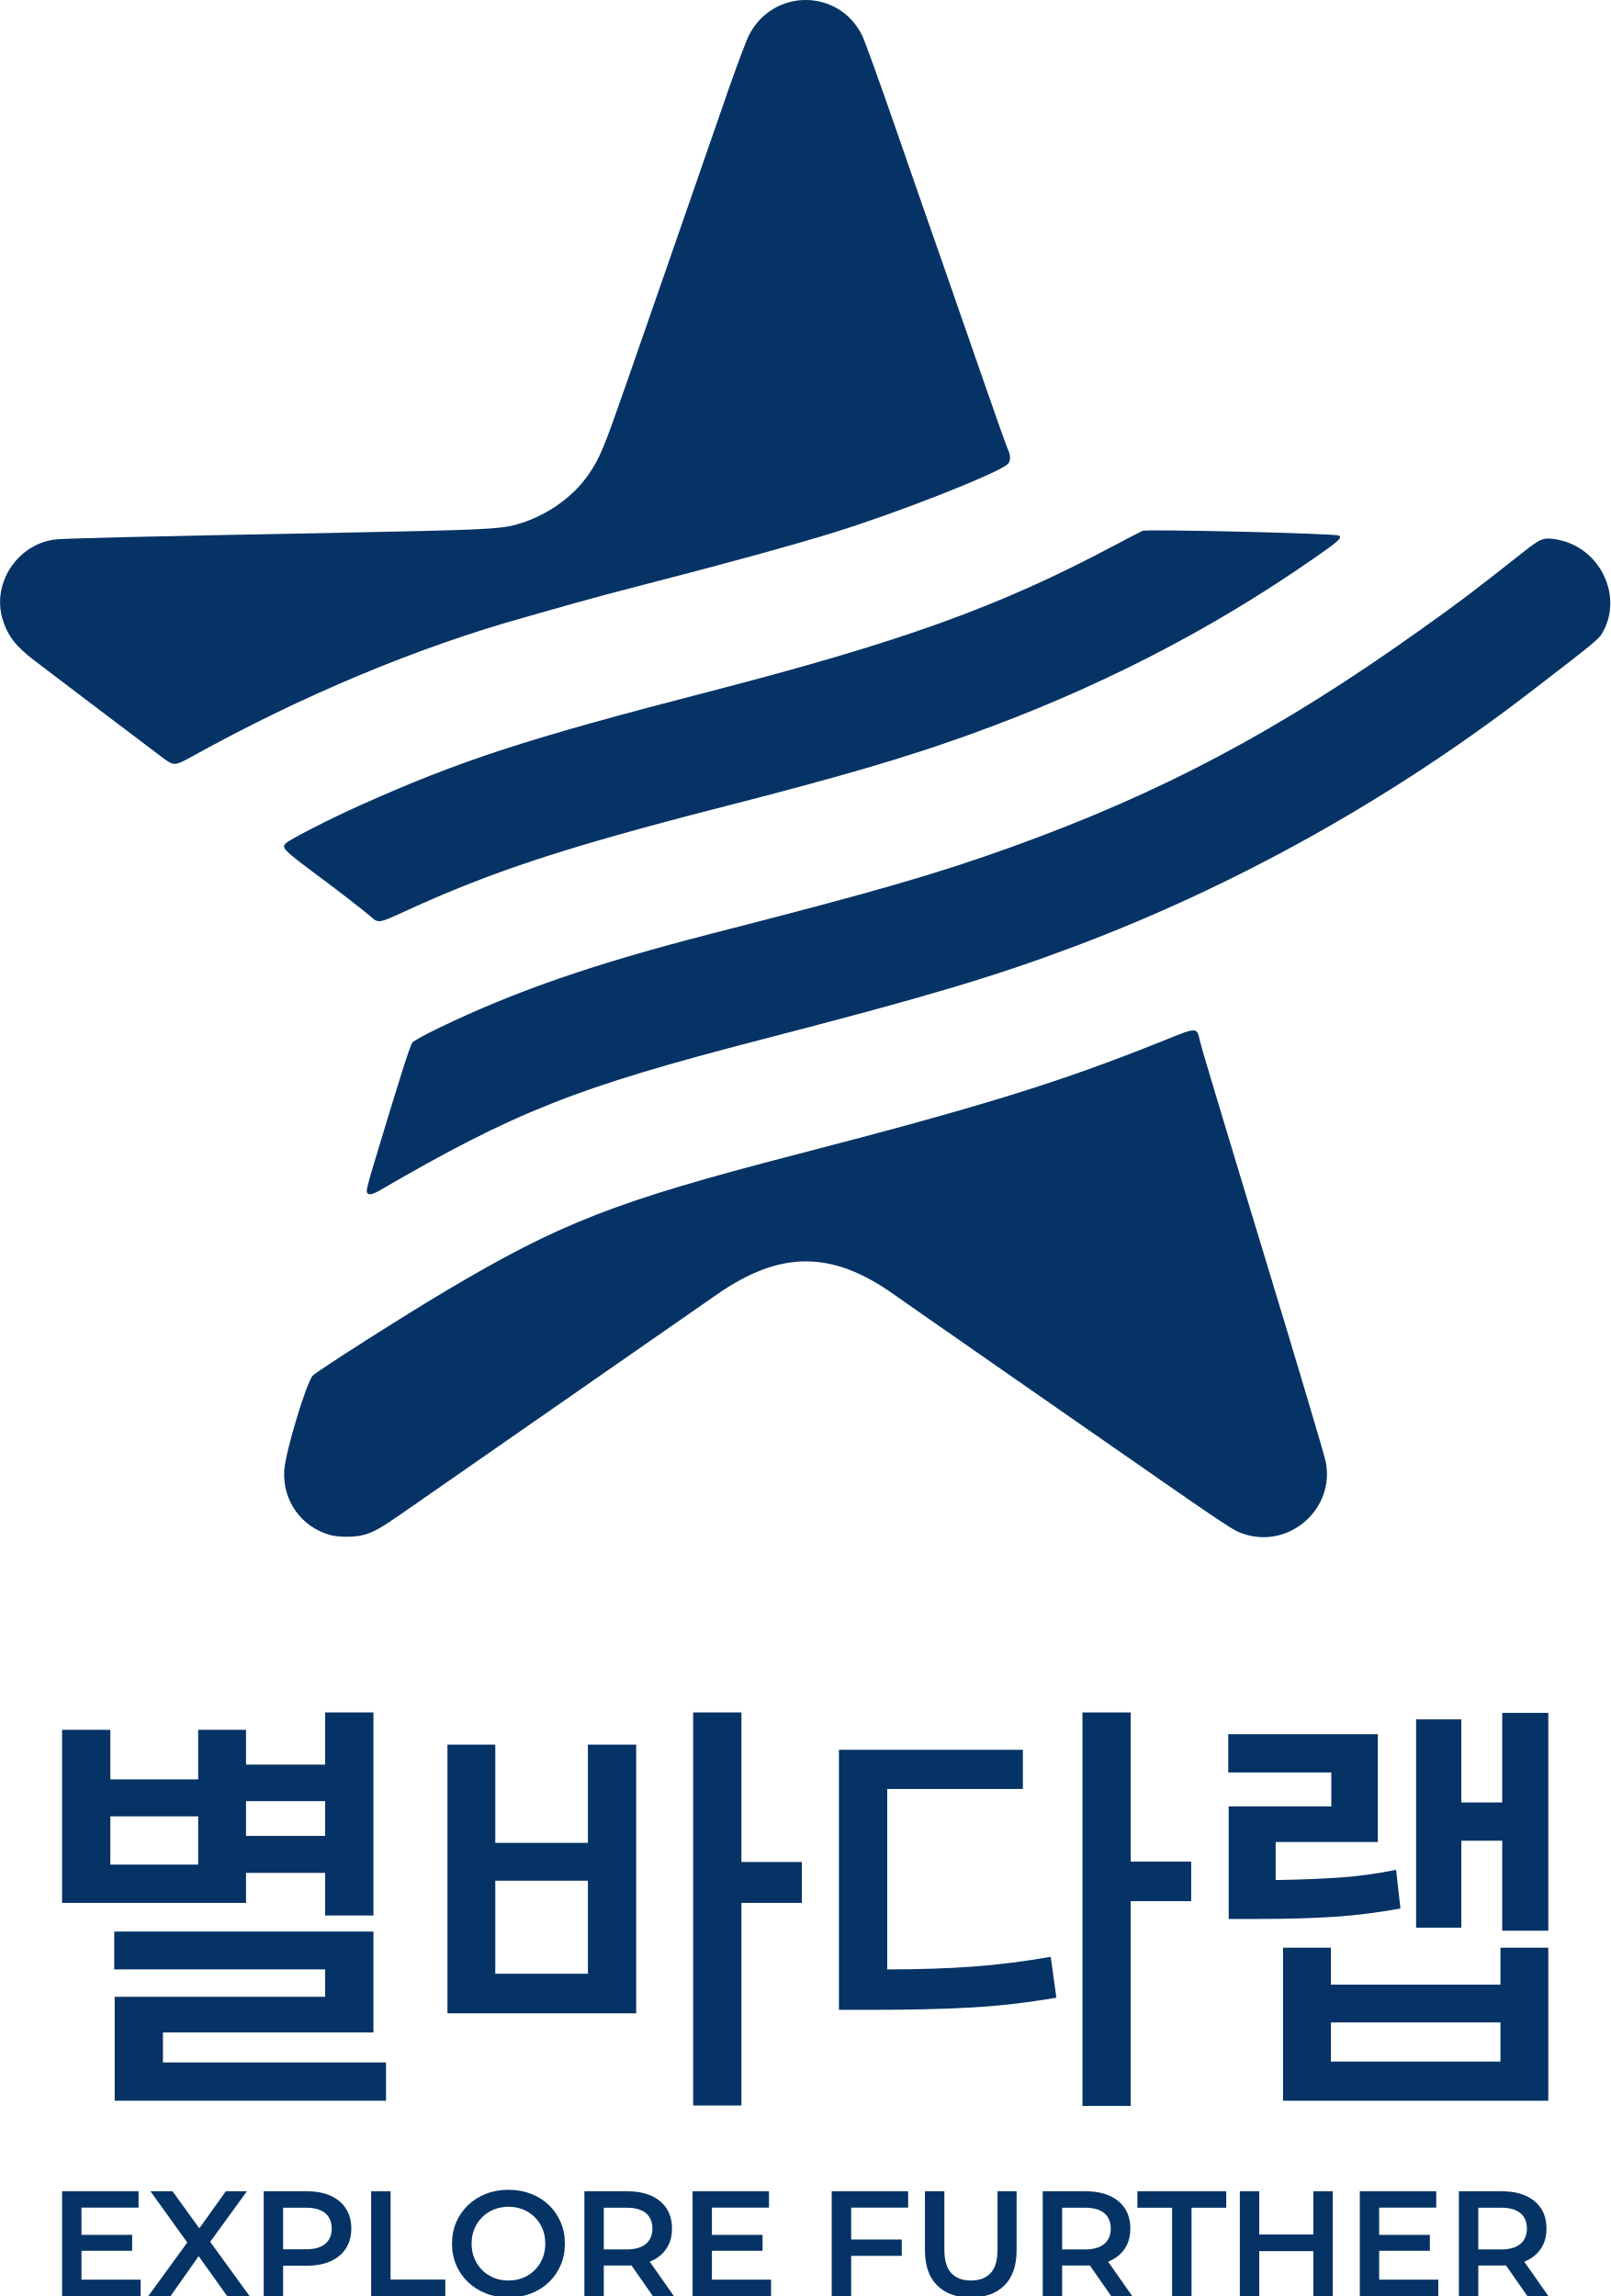
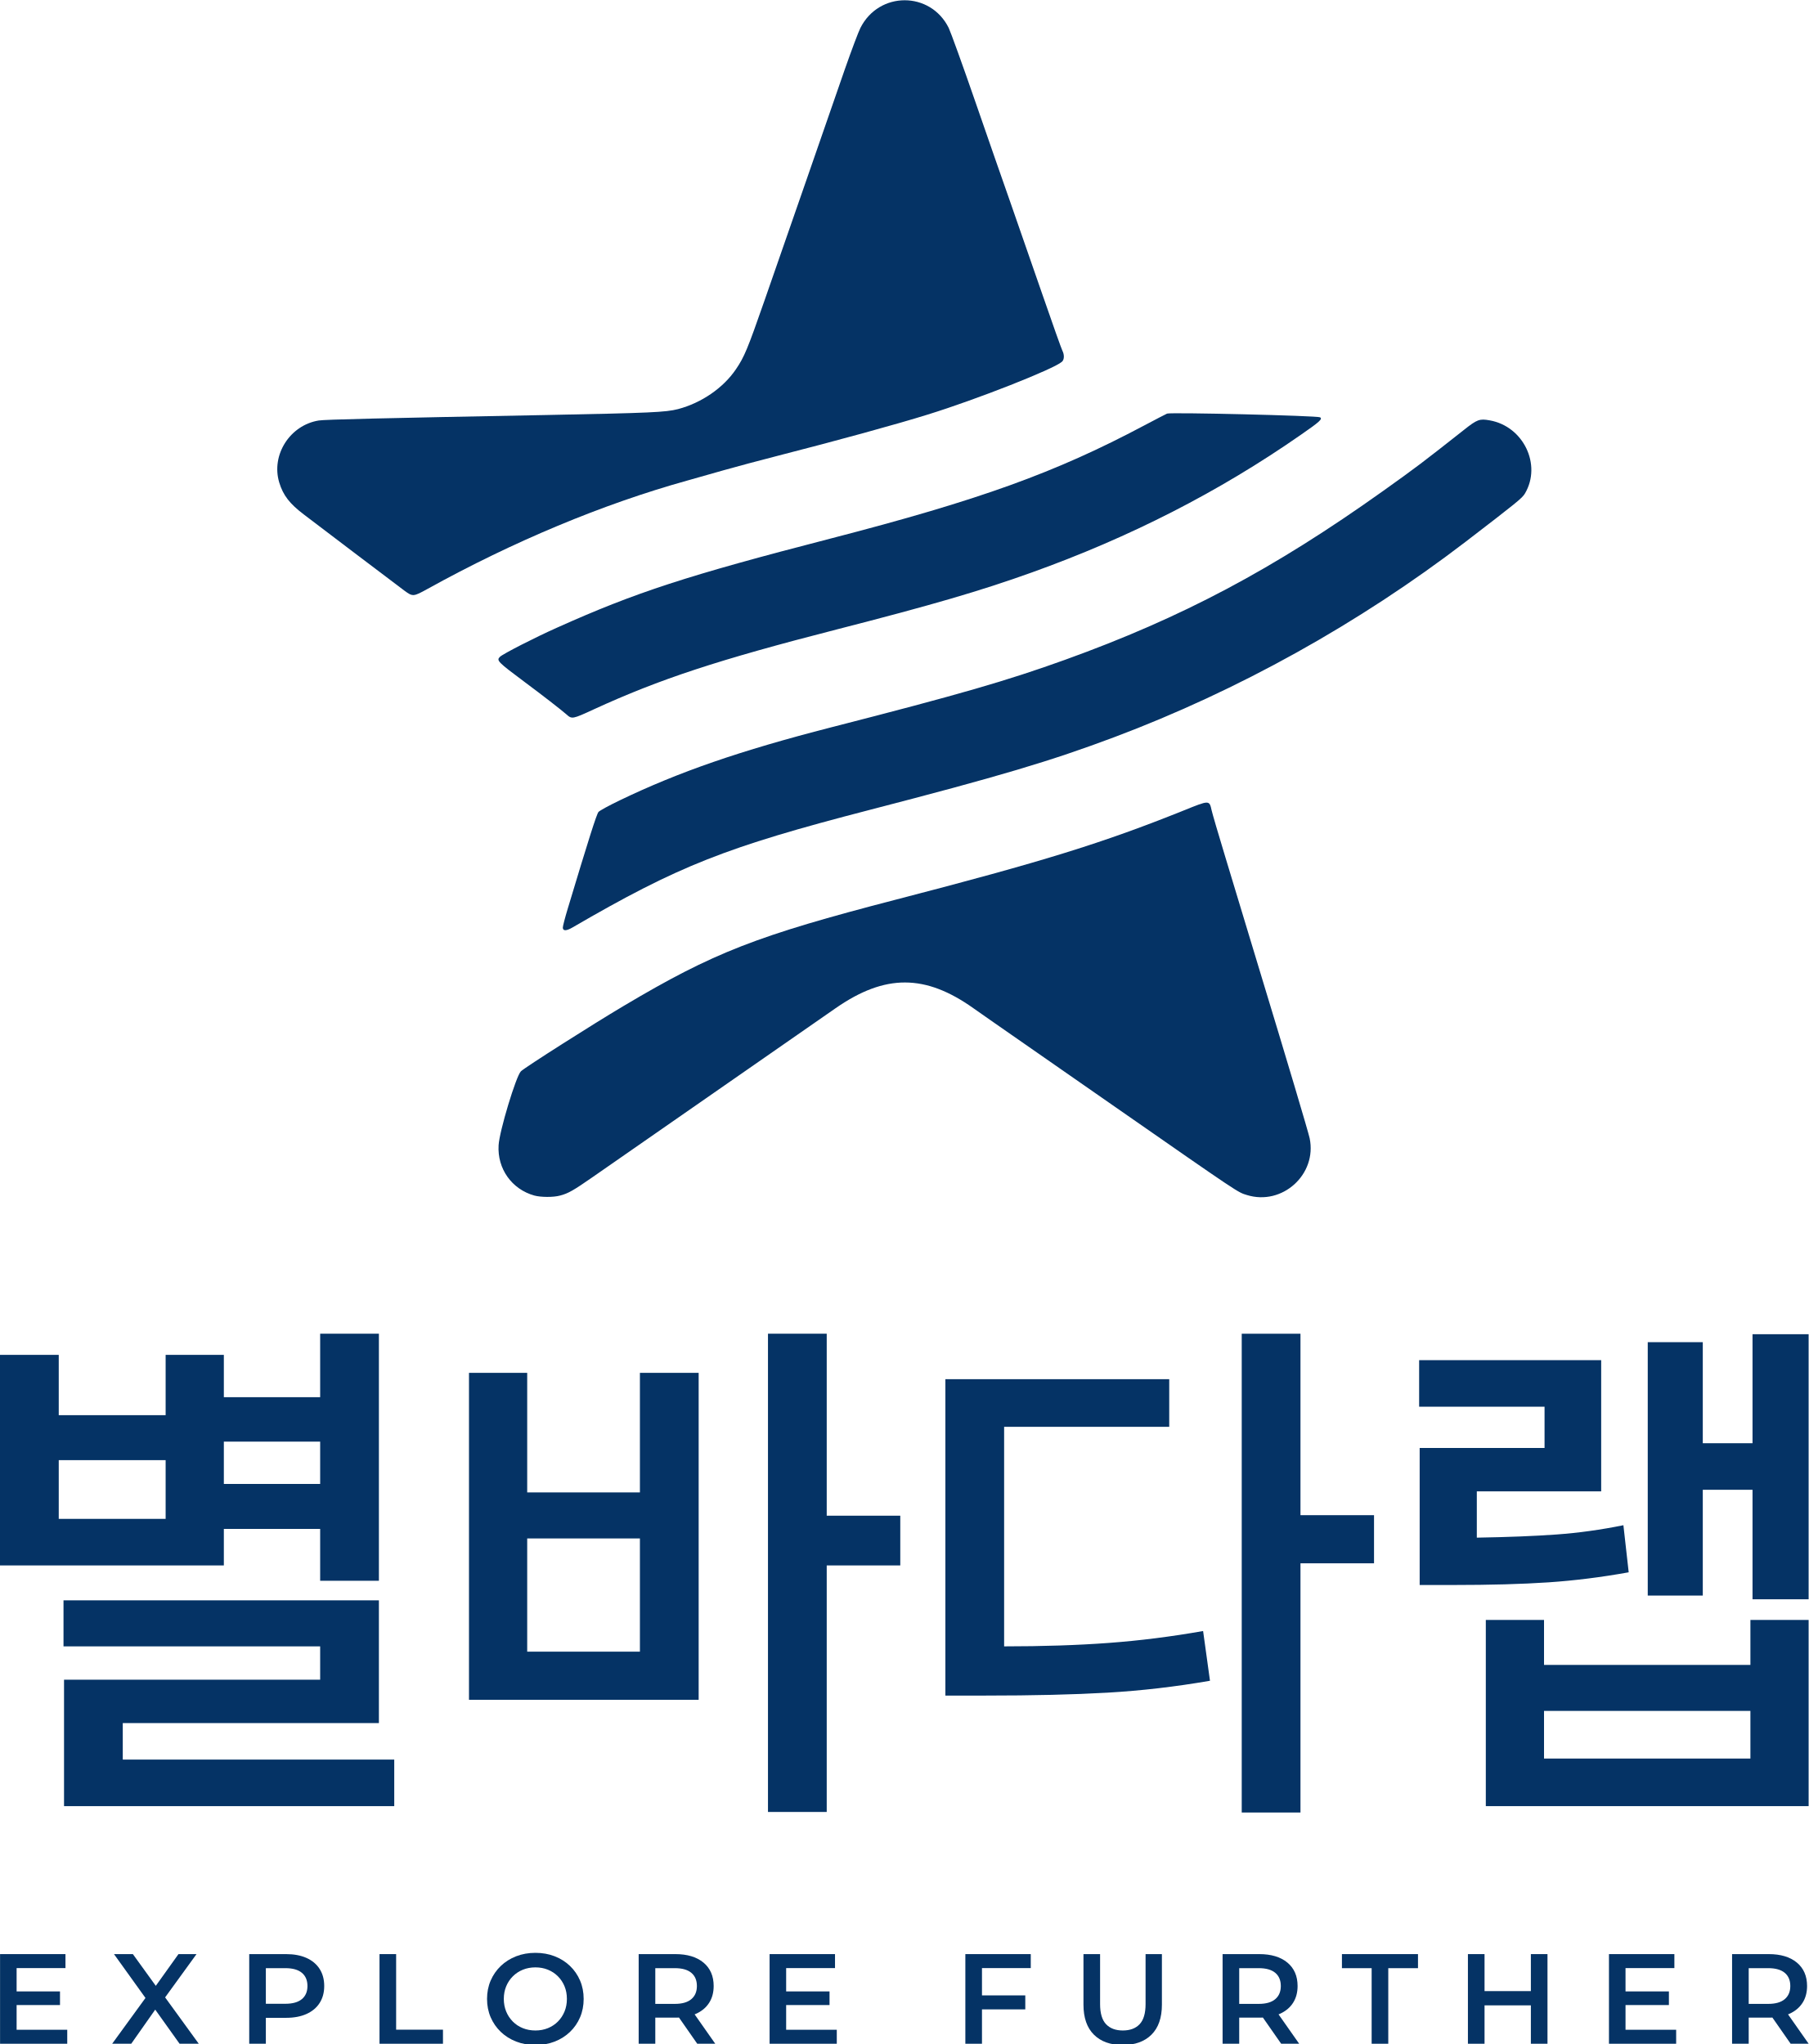
- <svg xmlns="http://www.w3.org/2000/svg" viewBox="0 0 478.71 682.65" width="479" height="683" role="img" aria-label="BYULBADA LAB">
-   <g transform="translate(-43.4376,-31.668) scale(0.417646)">
+ <svg xmlns="http://www.w3.org/2000/svg" viewBox="0 0 690.40 780.25" width="690" height="780" role="img" aria-label="BYULBADA LAB">
+   <g transform="translate(62.4043,-31.668) scale(0.417646)">
    <path d="M339.0,1168.6C318.4,1162.9 305.0,1144.1 306.3,1122.6C307.0,1109.8 322.3,1059.2 326.7,1055.0C330.4,1051.4 392.5,1011.9 420.5,995.3C502.9,946.3 542.3,931.0 670.0,897.9C804.3,863.1 858.7,846.2 932.6,816.5C956.1,807.0 955.9,807.0 958.0,816.4C958.6,819.1 964.2,838.4 970.6,859.4C988.1,917.3 997.6,948.9 1003.0,966.5C1026.5,1043.8 1046.4,1110.5 1047.6,1116.2C1054.5,1149.3 1022.5,1178.2 990.2,1168.1C981.7,1165.5 984.5,1167.4 870.0,1087.7C813.1,1048.1 762.9,1013.2 758.5,1010.1C754.1,1007.1 746.0,1001.4 740.5,997.5C696.3,966.0 659.6,965.9 614.5,997.2C602.8,1005.3 414.9,1136.0 392.0,1151.9C374.9,1163.8 369.9,1166.7 362.5,1168.6C356.4,1170.3 345.0,1170.2 339.0,1168.6ZM220.1,615.5C216.7,613.0 196.1,597.4 174.2,580.8C152.4,564.2 131.8,548.6 128.5,546.1C115.3,536.1 109.4,528.5 105.8,516.7C98.2,491.5 115.6,464.2 142.0,460.0C147.9,459.1 197.8,457.9 350.0,455.0C445.8,453.1 458.9,452.5 470.3,449.6C491.8,443.9 511.6,430.3 523.2,413.2C530.9,401.9 533.9,394.6 549.1,351.0C556.8,328.7 574.2,278.8 587.7,240.0C601.1,201.2 617.0,155.5 622.9,138.5C628.9,121.4 635.2,104.6 637.0,101.1C654.0,67.4 701.0,67.4 717.7,101.1C719.4,104.6 730.4,134.9 742.0,168.5C753.6,202.1 768.1,243.7 774.2,261.0C780.2,278.3 793.0,315.2 802.7,343.0C812.3,370.8 820.8,394.7 821.6,396.2C823.5,399.9 823.4,404.4 821.2,406.3C813.9,412.9 743.7,440.6 698.5,454.6C670.3,463.4 616.4,478.2 562.5,492.0C544.9,496.5 522.2,502.6 512.0,505.5C501.8,508.4 486.8,512.7 478.5,515.0C401.6,536.4 319.5,570.7 241.5,613.9C228.3,621.2 227.9,621.2 220.1,615.5Z" fill="#053365" />
    <path d="M365.0,923.6C365.0,922.3 367.0,914.5 369.5,906.3C388.6,842.8 395.9,819.8 397.6,817.9C398.6,816.7 407.4,811.9 417.0,807.3C471.2,781.2 526.8,762.0 610.0,740.6C727.5,710.5 770.7,698.0 824.0,678.8C930.8,640.3 1014.0,596.2 1114.5,524.6C1145.5,502.5 1150.7,498.5 1188.5,468.7C1200.7,459.0 1202.9,458.2 1212.2,459.9C1242.9,465.3 1259.9,500.4 1244.4,526.7C1241.9,531.0 1237.4,534.6 1190.0,571.0C1092.7,645.5 982.4,706.9 869.1,749.5C811.1,771.3 764.1,785.3 645.5,816.0C513.5,850.2 470.9,867.1 373.5,923.7C368.1,926.8 365.0,926.8 365.0,923.6ZM368.3,728.7C363.5,724.5 346.1,711.0 330.5,699.4C305.3,680.6 304.1,679.4 307.6,676.0C310.3,673.4 339.3,658.5 359.5,649.5C431.4,617.2 478.3,601.9 609.5,568.0C746.3,532.6 815.2,507.7 896.3,464.6C906.9,459.0 916.3,454.1 917.3,453.7C920.8,452.4 1054.8,455.6 1057.1,457.1C1059.6,458.6 1056.9,461.1 1039.4,473.2C964.6,525.3 883.3,566.8 793.5,599.0C747.0,615.7 702.5,628.7 615.5,651.0C506.8,678.9 453.6,696.4 393.3,724.1C373.8,733.1 373.3,733.2 368.3,728.7Z" fill="#053365" />
  </g>
-   <path d="M110.997 569.516H96.646V556.846H73.117V565.766H18.43V514.311H32.78V529.05H58.896V514.311H73.117V524.654H96.646V509.14H110.997ZM110.997 604.293H48.424V613.213H114.746V624.59H34.073V593.692H96.646V585.547H33.944V574.299H110.997ZM58.896 554.389V540.039H32.78V554.389ZM96.646 545.857V535.514H73.117V545.857Z" fill="#053365" />
-   <path d="M220.402 553.614H238.372V565.766H220.402V626.013H206.051V509.14H220.402ZM147.227 547.925H174.765V518.707H189.115V598.604H133.006V518.707H147.227ZM174.765 586.84V559.173H147.227V586.84Z" fill="#053365" />
-   <path d="M336.142 553.484H354.112V565.249H336.142V626.142H321.791V509.14H336.142ZM304.079 531.894H263.743V585.547Q277.899 585.547 289.276 584.706Q300.653 583.866 312.354 581.798L314.034 593.95Q301.364 596.148 288.986 596.859Q276.607 597.57 259.089 597.57H249.392V520.259H304.079Z" fill="#053365" />
-   <path d="M460.285 574.041H446.581V547.279H434.428V573.136H420.983V511.209H434.428V535.902H446.581V509.269H460.285ZM395.643 590.072H446.064V579.083H460.285V624.59H381.422V579.083H395.643ZM446.064 612.955V601.319H395.643V612.955ZM409.606 547.667H379.224V558.979Q390.73 558.785 398.746 558.203Q406.762 557.621 415.036 555.941L416.329 567.447Q406.309 569.257 396.71 569.903Q387.111 570.55 373.277 570.55H365.262V537.065H395.773V526.981H365.132V515.604H409.606Z" fill="#053365" />
-   <path d="M18.449 682.654V651.512H41.168V656.371H24.2V677.795H41.785V682.654ZM23.759 669.209V664.473H39.266V669.209Z" fill="#053365" />
-   <path d="M44.079 682.654 57.223 664.574 57.218 668.932 44.712 651.512H51.272L60.574 664.396L57.871 664.44L67.111 651.512H73.375L60.947 668.648V664.45L74.159 682.654H67.492L57.726 668.965L60.328 668.959L50.701 682.654Z" fill="#053365" />
-   <path d="M78.375 682.654V651.512H91.159Q95.287 651.512 98.255 652.839Q101.222 654.166 102.822 656.658Q104.421 659.15 104.421 662.598Q104.421 666.008 102.822 668.497Q101.222 670.987 98.255 672.316Q95.287 673.646 91.159 673.646H81.569L84.148 670.973V682.654ZM84.148 671.588 81.569 668.764H90.918Q94.725 668.764 96.661 667.146Q98.598 665.528 98.598 662.598Q98.598 659.63 96.661 658.012Q94.725 656.394 90.918 656.394H81.569L84.148 653.57Z" fill="#053365" />
-   <path d="M110.317 682.654V651.512H116.091V677.766H132.357V682.654Z" fill="#053365" />
-   <path d="M151.166 683.094Q147.545 683.094 144.466 681.893Q141.387 680.692 139.126 678.529Q136.865 676.365 135.611 673.452Q134.357 670.539 134.357 667.08Q134.357 663.621 135.611 660.712Q136.865 657.803 139.131 655.633Q141.397 653.463 144.462 652.267Q147.528 651.071 151.155 651.071Q154.787 651.071 157.839 652.26Q160.89 653.449 163.148 655.607Q165.406 657.764 166.66 660.687Q167.914 663.609 167.914 667.084Q167.914 670.559 166.66 673.481Q165.406 676.404 163.148 678.56Q160.89 680.717 157.839 681.906Q154.787 683.094 151.166 683.094ZM151.155 678.045Q153.514 678.045 155.501 677.234Q157.489 676.423 158.965 674.944Q160.442 673.464 161.266 671.464Q162.091 669.464 162.091 667.071Q162.091 664.678 161.271 662.693Q160.45 660.708 158.972 659.227Q157.494 657.745 155.504 656.933Q153.514 656.121 151.155 656.121Q148.796 656.121 146.797 656.934Q144.798 657.748 143.313 659.231Q141.828 660.715 141.004 662.703Q140.181 664.691 140.181 667.07Q140.181 669.449 141.002 671.449Q141.824 673.449 143.306 674.942Q144.788 676.435 146.792 677.24Q148.795 678.045 151.155 678.045Z" fill="#053365" />
-   <path d="M173.713 682.654V651.512H186.44Q192.673 651.512 196.216 654.458Q199.759 657.403 199.759 662.598Q199.759 666.008 198.16 668.475Q196.56 670.942 193.592 672.263Q190.625 673.584 186.497 673.584H176.907L179.486 670.973V682.654ZM194.057 682.654 186.173 671.348H192.376L200.31 682.654ZM179.486 671.588 176.907 668.803H186.256Q190.063 668.803 191.999 667.166Q193.936 665.528 193.936 662.598Q193.936 659.63 191.999 658.012Q190.063 656.394 186.256 656.394H176.907L179.486 653.57Z" fill="#053365" />
-   <path d="M205.878 682.654V651.512H228.596V656.371H211.628V677.795H229.213V682.654ZM211.187 669.209V664.473H226.694V669.209Z" fill="#053365" />
-   <path d="M247.251 682.654V651.512H269.97V656.371H253.025V682.654ZM252.545 670.713V665.854H268.068V670.713Z" fill="#053365" />
-   <path d="M288.588 683.094Q282.201 683.094 278.584 679.495Q274.967 675.896 274.967 669.066V651.512H280.741V668.871Q280.741 673.669 282.806 675.857Q284.871 678.045 288.639 678.045Q292.413 678.045 294.474 675.857Q296.536 673.669 296.536 668.871V651.512H302.209V669.066Q302.209 675.896 298.593 679.495Q294.976 683.094 288.588 683.094Z" fill="#053365" />
-   <path d="M309.98 682.654V651.512H322.707Q328.939 651.512 332.483 654.458Q336.026 657.403 336.026 662.598Q336.026 666.008 334.427 668.475Q332.827 670.942 329.859 672.263Q326.891 673.584 322.764 673.584H313.173L315.753 670.973V682.654ZM330.324 682.654 322.44 671.348H328.643L336.577 682.654ZM315.753 671.588 313.173 668.803H322.523Q326.33 668.803 328.266 667.166Q330.202 665.528 330.202 662.598Q330.202 659.63 328.266 658.012Q326.33 656.394 322.523 656.394H313.173L315.753 653.57Z" fill="#053365" />
-   <path d="M348.442 682.654V656.4H338.121V651.512H364.536V656.4H354.215V682.654Z" fill="#053365" />
-   <path d="M390.433 682.654V651.512H396.207V682.654ZM368.57 682.654V651.512H374.344V682.654ZM373.864 669.316V664.366H390.874V669.316Z" fill="#053365" />
-   <path d="M404.25 682.654V651.512H426.968V656.371H410V677.795H427.585V682.654ZM409.559 669.209V664.473H425.067V669.209Z" fill="#053365" />
-   <path d="M433.701 682.654V651.512H446.428Q452.661 651.512 456.204 654.458Q459.747 657.403 459.747 662.598Q459.747 666.008 458.148 668.475Q456.548 670.942 453.581 672.263Q450.613 673.584 446.485 673.584H436.895L439.474 670.973V682.654ZM454.046 682.654 446.161 671.348H452.364L460.298 682.654ZM439.474 671.588 436.895 668.803H446.244Q450.051 668.803 451.987 667.166Q453.924 665.528 453.924 662.598Q453.924 659.63 451.987 658.012Q450.051 656.394 446.244 656.394H436.895L439.474 653.57Z" fill="#053365" />
+   <path d="M144.636 603.477H122.213V583.68H85.448V597.619H0.0V517.22H22.423V540.249H63.228V517.22H85.448V533.381H122.213V509.14H144.636ZM144.636 657.816H46.865V671.755H150.494V689.531H24.443V641.252H122.213V628.525H24.241V610.951H144.636ZM63.228 579.842V557.419H22.423V579.842ZM122.213 566.51V550.349H85.448V566.51Z" fill="#053365" />
+   <path d="M315.581 578.63H343.66V597.619H315.581V691.753H293.159V509.14H315.581ZM201.246 569.742H244.273V524.089H266.696V648.928H179.026V524.089H201.246ZM244.273 630.546V587.316H201.246V630.546Z" fill="#053365" />
+   <path d="M496.425 578.428H524.504V596.811H496.425V691.955H474.002V509.14H496.425ZM446.327 544.693H383.302V628.525Q405.421 628.525 423.198 627.212Q440.974 625.899 459.256 622.667L461.882 641.656Q442.085 645.09 422.743 646.201Q403.401 647.312 376.03 647.312H360.879V526.513H446.327Z" fill="#053365" />
+   <path d="M690.399 610.547H668.986V568.732H649.998V609.133H628.989V512.372H649.998V550.955H668.986V509.342H690.399ZM589.396 635.596H668.178V618.425H690.399V689.531H567.175V618.425H589.396ZM668.178 671.351V653.17H589.396V671.351ZM611.213 569.338H563.741V587.013Q581.72 586.71 594.244 585.801Q606.768 584.892 619.697 582.266L621.717 600.245Q606.061 603.073 591.063 604.083Q576.064 605.093 554.449 605.093H541.925V552.773H589.598V537.017H541.723V519.24H611.213Z" fill="#053365" />
+   <path d="M0.022 780.255V746.028H24.991V751.368H6.342V774.915H25.669V780.255ZM5.857 765.478V760.273H22.901V765.478Z" fill="#053365" />
+   <path d="M42.817 780.255 57.263 760.384 57.257 765.174 43.512 746.028H50.722L60.946 760.188L57.975 760.237L68.13 746.028H75.015L61.356 764.861V760.248L75.877 780.255H68.55L57.815 765.21L60.676 765.203L50.095 780.255Z" fill="#053365" />
+   <path d="M95.136 780.255V746.028H109.188Q113.724 746.028 116.986 747.486Q120.248 748.944 122.006 751.683Q123.764 754.422 123.764 758.213Q123.764 761.96 122.006 764.696Q120.248 767.432 116.986 768.893Q113.724 770.355 109.188 770.355H98.647L101.482 767.417V780.255ZM101.482 768.093 98.647 764.989H108.923Q113.106 764.989 115.235 763.211Q117.363 761.433 117.363 758.213Q117.363 754.95 115.235 753.171Q113.106 751.393 108.923 751.393H98.647L101.482 748.29Z" fill="#053365" />
+   <path d="M144.87 780.255V746.028H151.215V774.883H169.093V780.255Z" fill="#053365" />
+   <path d="M204.392 780.739Q200.412 780.739 197.028 779.419Q193.644 778.099 191.159 775.721Q188.674 773.343 187.296 770.142Q185.917 766.94 185.917 763.138Q185.917 759.337 187.296 756.139Q188.674 752.942 191.165 750.557Q193.655 748.172 197.024 746.858Q200.393 745.543 204.38 745.543Q208.372 745.543 211.726 746.85Q215.08 748.156 217.561 750.528Q220.042 752.9 221.421 756.111Q222.8 759.323 222.8 763.143Q222.8 766.962 221.421 770.174Q220.042 773.386 217.561 775.756Q215.08 778.126 211.726 779.433Q208.372 780.739 204.392 780.739ZM204.379 775.189Q206.972 775.189 209.157 774.298Q211.341 773.407 212.964 771.781Q214.587 770.155 215.493 767.957Q216.399 765.759 216.399 763.129Q216.399 760.498 215.498 758.317Q214.596 756.135 212.971 754.507Q211.347 752.878 209.16 751.986Q206.973 751.094 204.38 751.094Q201.787 751.094 199.59 751.987Q197.393 752.881 195.761 754.512Q194.129 756.143 193.223 758.328Q192.318 760.513 192.318 763.127Q192.318 765.742 193.221 767.94Q194.125 770.138 195.753 771.779Q197.382 773.42 199.584 774.304Q201.786 775.189 204.379 775.189Z" fill="#053365" />
+   <path d="M243.798 780.255V746.028H257.786Q264.637 746.028 268.531 749.265Q272.426 752.503 272.426 758.213Q272.426 761.96 270.668 764.672Q268.91 767.383 265.648 768.835Q262.386 770.287 257.85 770.287H247.309L250.144 767.417V780.255ZM266.159 780.255 257.494 767.829H264.311L273.032 780.255ZM250.144 768.093 247.309 765.032H257.585Q261.769 765.032 263.897 763.232Q266.025 761.433 266.025 758.213Q266.025 754.95 263.897 753.171Q261.769 751.393 257.585 751.393H247.309L250.144 748.29Z" fill="#053365" />
+   <path d="M293.776 780.255V746.028H318.746V751.368H300.096V774.915H319.424V780.255ZM299.612 765.478V760.273H316.656V765.478Z" fill="#053365" />
+   <path d="M368.501 780.255V746.028H393.471V751.368H374.847V780.255ZM374.32 767.131V761.791H391.381V767.131Z" fill="#053365" />
+   <path d="M428.56 780.739Q421.539 780.739 417.565 776.783Q413.59 772.827 413.59 765.321V746.028H419.935V765.106Q419.935 770.381 422.205 772.785Q424.474 775.189 428.615 775.189Q432.763 775.189 435.03 772.785Q437.296 770.381 437.296 765.106V746.028H443.531V765.321Q443.531 772.827 439.556 776.783Q435.581 780.739 428.56 780.739Z" fill="#053365" />
+   <path d="M466.697 780.255V746.028H480.685Q487.535 746.028 491.43 749.265Q495.324 752.503 495.324 758.213Q495.324 761.96 493.566 764.672Q491.808 767.383 488.546 768.835Q485.284 770.287 480.748 770.287H470.207L473.042 767.417V780.255ZM489.057 780.255 480.392 767.829H487.209L495.93 780.255ZM473.042 768.093 470.207 765.032H480.483Q484.667 765.032 486.795 763.232Q488.923 761.433 488.923 758.213Q488.923 754.95 486.795 753.171Q484.667 751.393 480.483 751.393H470.207L473.042 748.29Z" fill="#053365" />
+   <path d="M523.596 780.255V751.4H512.252V746.028H541.285V751.4H529.941V780.255Z" fill="#053365" />
+   <path d="M584.374 780.255V746.028H590.72V780.255ZM560.345 780.255V746.028H566.69V780.255ZM566.163 765.596V760.155H584.859V765.596Z" fill="#053365" />
+   <path d="M614.185 780.255V746.028H639.155V751.368H620.506V774.915H639.833V780.255ZM620.021 765.478V760.273H637.065V765.478Z" fill="#053365" />
+   <path d="M661.181 780.255V746.028H675.169Q682.019 746.028 685.913 749.265Q689.808 752.503 689.808 758.213Q689.808 761.96 688.05 764.672Q686.292 767.383 683.03 768.835Q679.768 770.287 675.232 770.287H664.691L667.526 767.417V780.255ZM683.541 780.255 674.876 767.829H681.693L690.414 780.255ZM667.526 768.093 664.691 765.032H674.967Q679.151 765.032 681.279 763.232Q683.407 761.433 683.407 758.213Q683.407 754.95 681.279 753.171Q679.151 751.393 674.967 751.393H664.691L667.526 748.29Z" fill="#053365" />
</svg>
